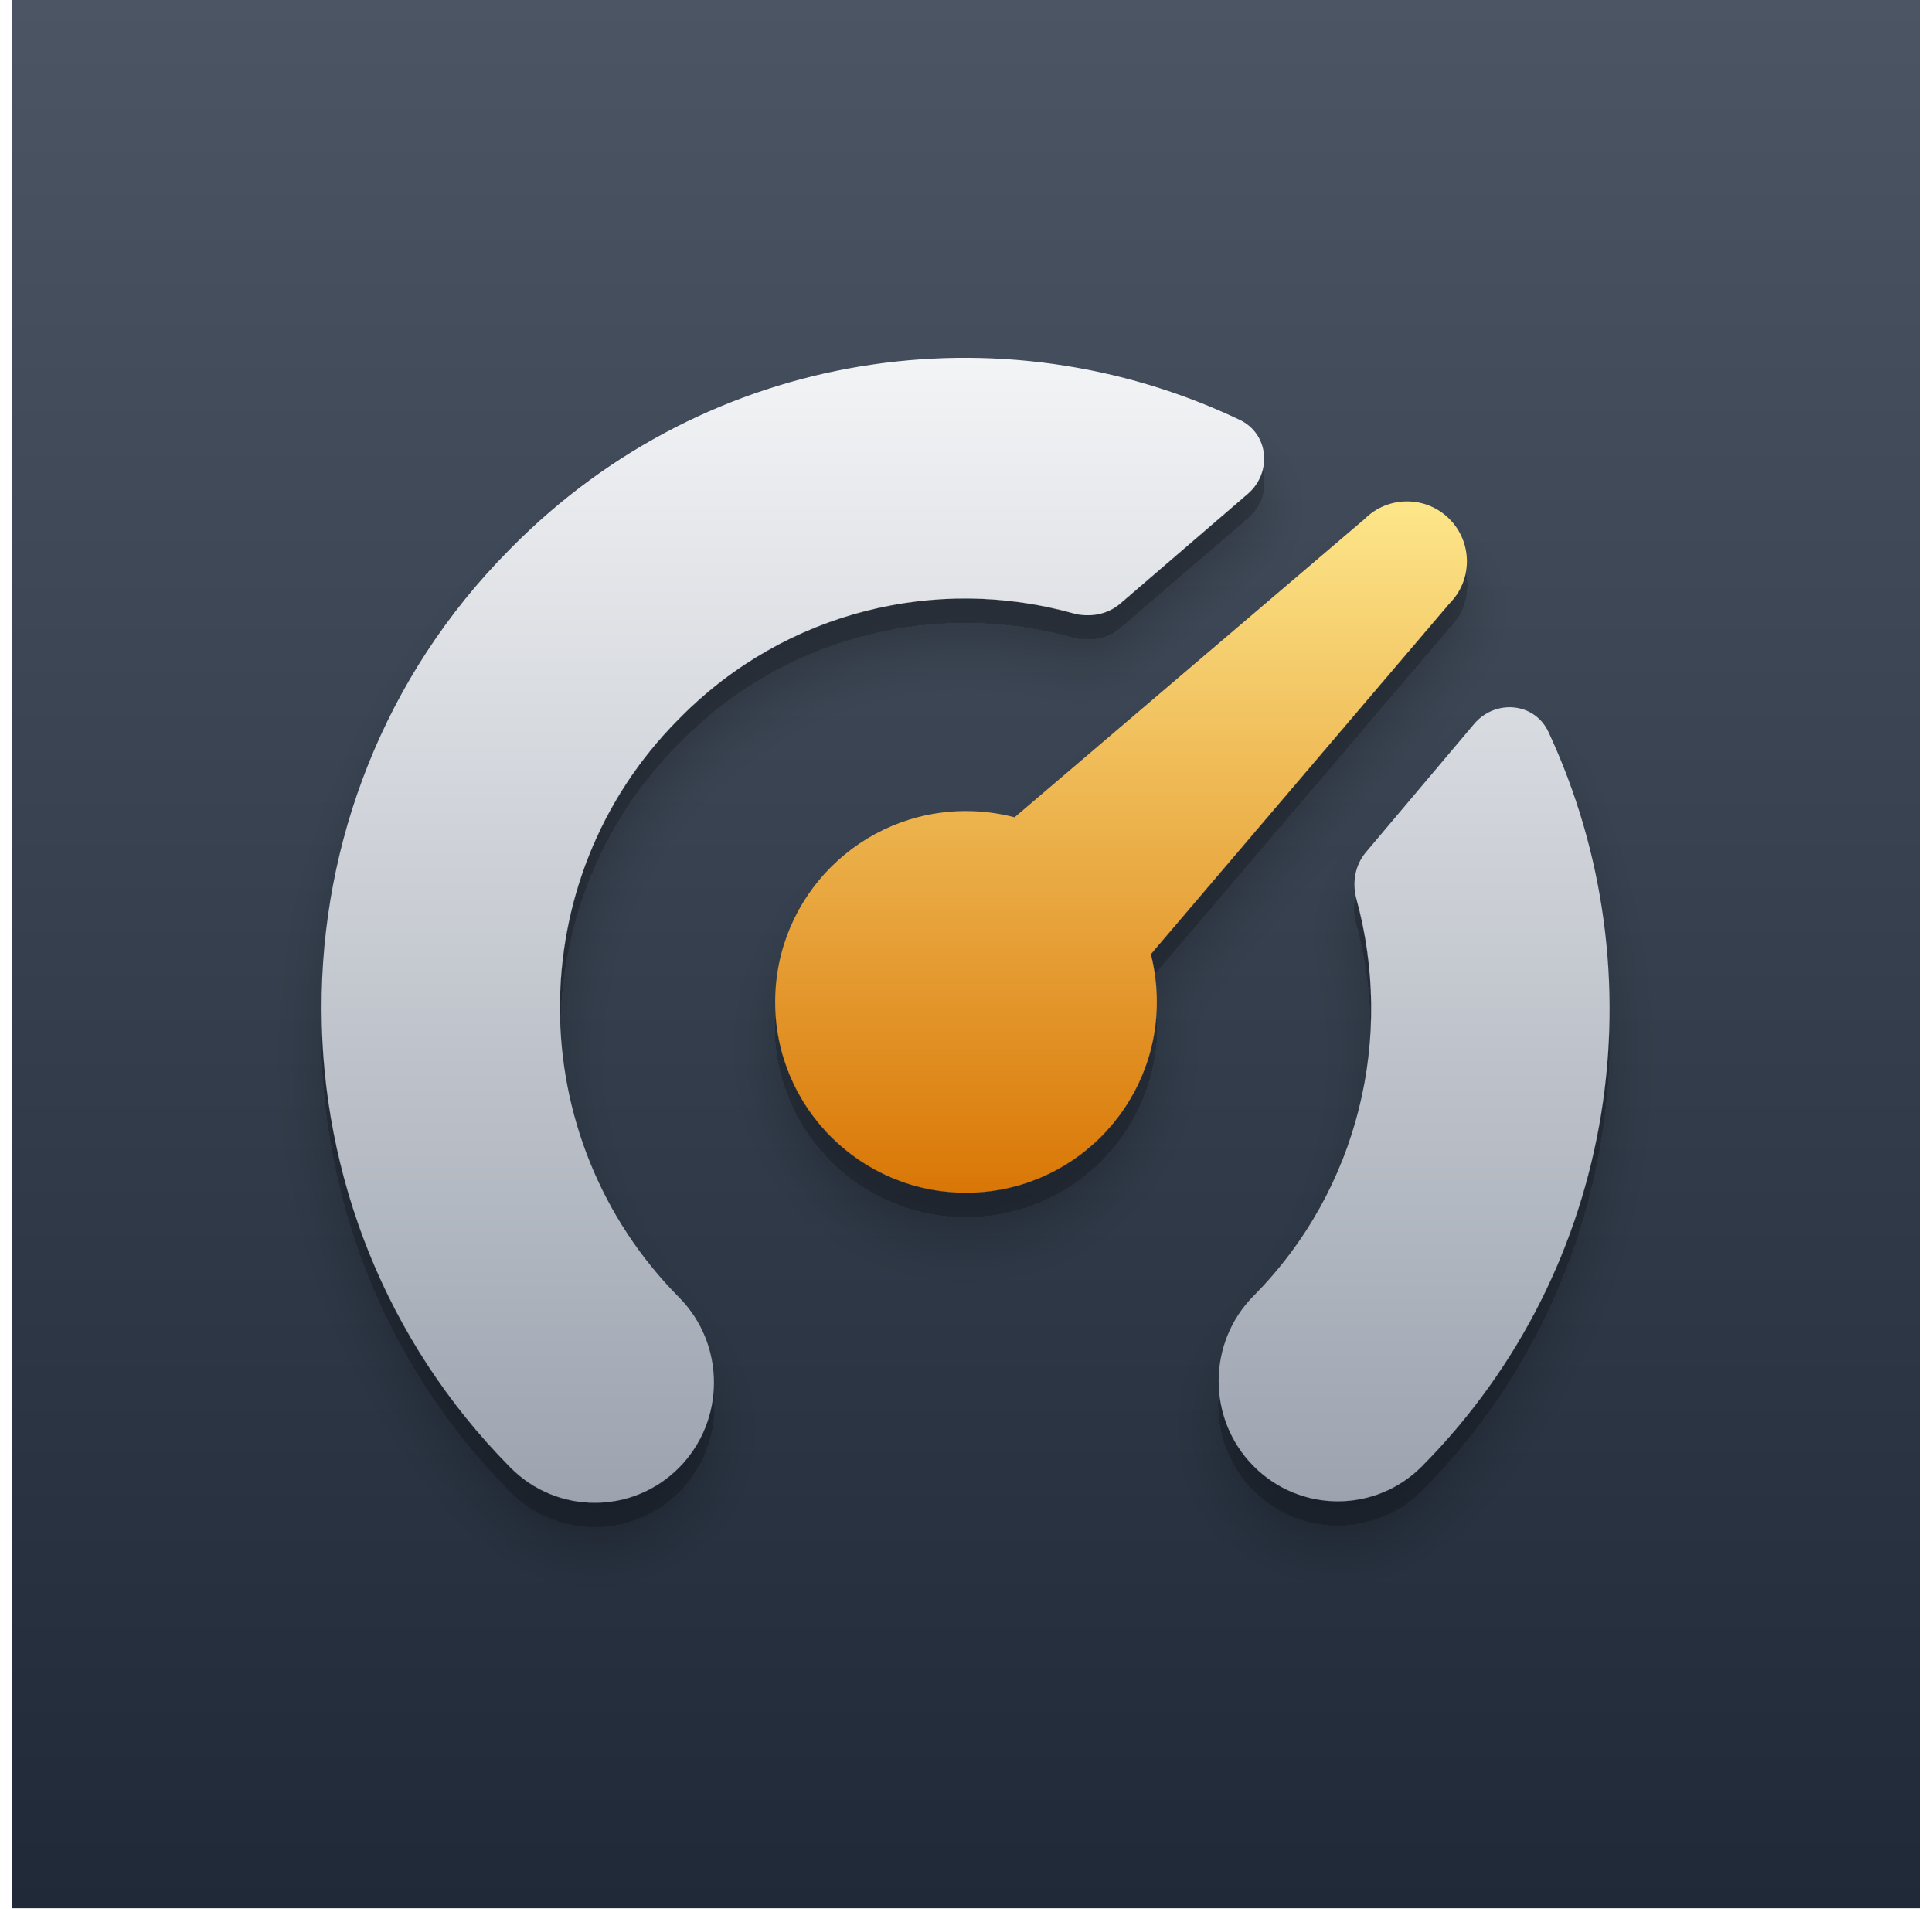
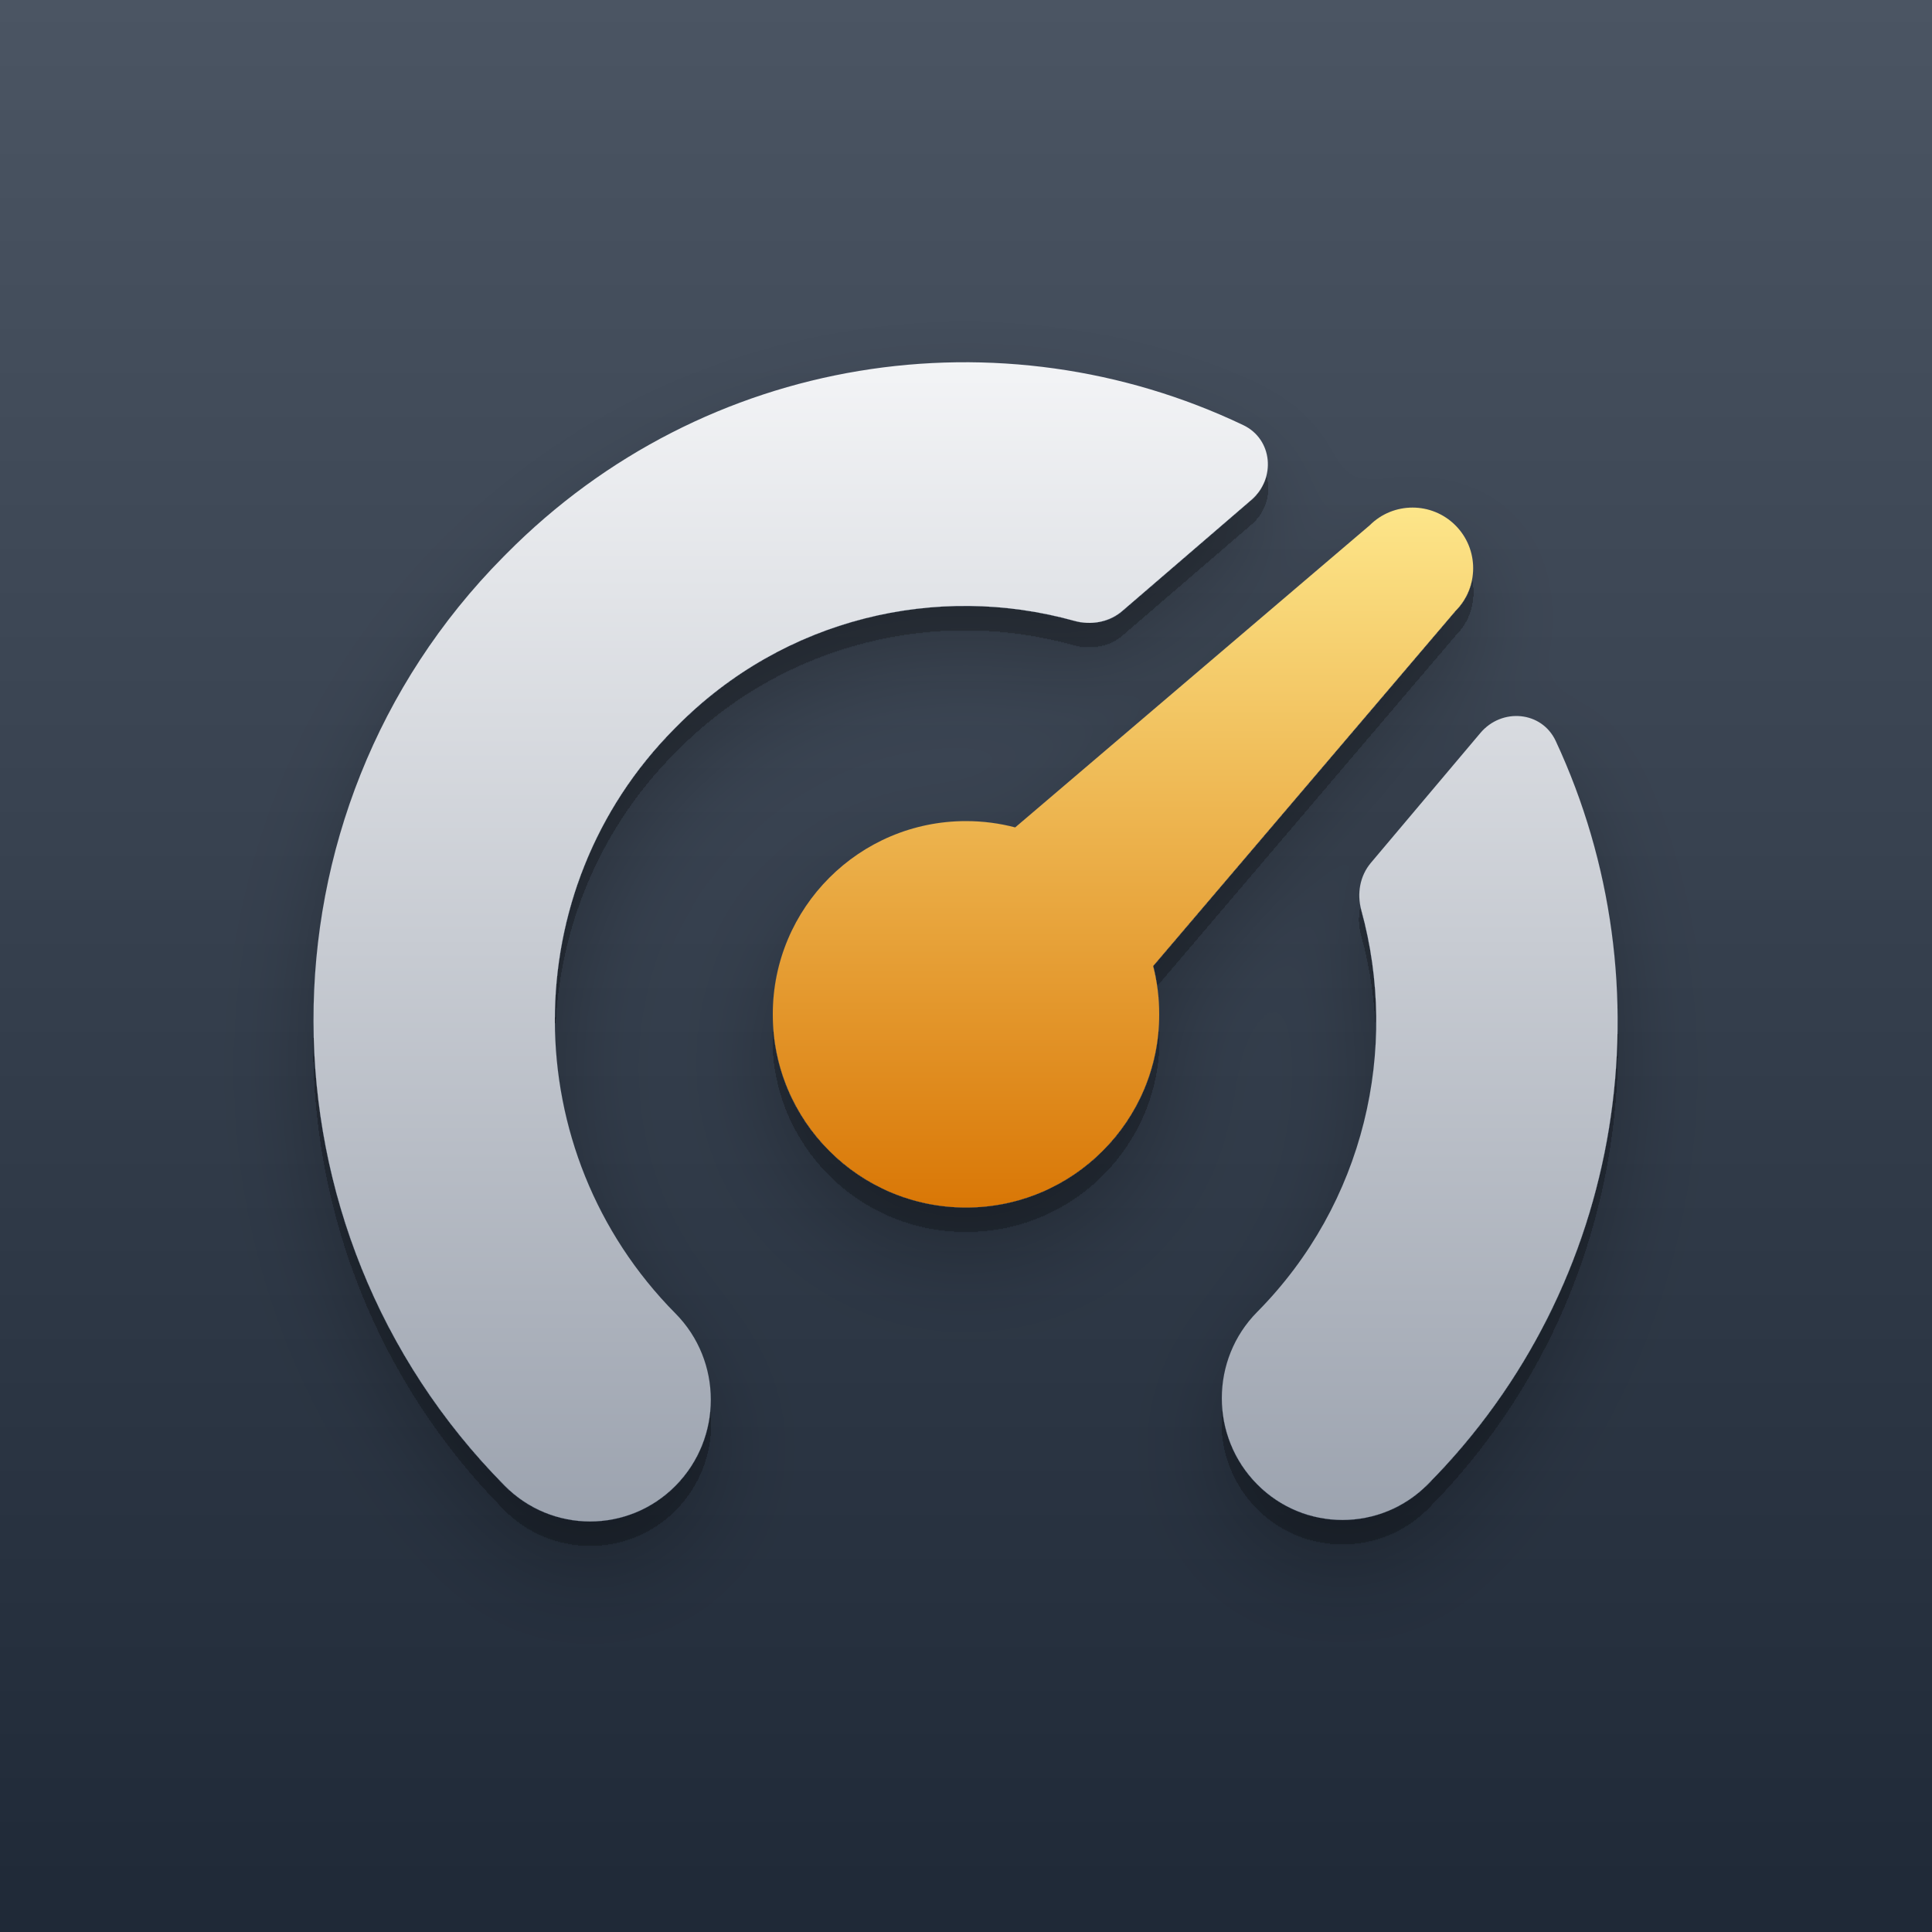
- <svg xmlns="http://www.w3.org/2000/svg" width="81" height="80" viewBox="0 0 81 80" fill="none">
-   <rect width="80" height="80" transform="translate(0.5)" fill="url(#paint0_linear_571_5881)" />
-   <g filter="url(#filter0_dd_571_5881)">
-     <path d="M57.265 35.728C56.81 36.268 56.682 37.005 56.869 37.685C58.449 43.434 57.006 49.834 52.557 54.326C50.605 56.296 50.605 59.49 52.557 61.46C54.508 63.43 57.672 63.43 59.623 61.46C67.864 53.139 69.614 40.763 64.919 30.684C64.34 29.44 62.685 29.301 61.8 30.351L57.265 35.728Z" fill="url(#paint1_linear_571_5881)" />
-     <path d="M46.969 25.3C46.426 25.767 45.676 25.899 44.985 25.707C39.298 24.124 32.973 25.584 28.531 30.069C28.51 30.09 28.489 30.111 28.468 30.131C28.448 30.152 28.427 30.173 28.407 30.194C21.82 36.844 21.821 47.676 28.469 54.388C30.42 56.358 30.42 59.552 28.469 61.523C26.518 63.492 23.354 63.492 21.403 61.523C10.879 50.898 10.825 33.677 21.341 23.06C21.362 23.039 21.383 23.018 21.404 22.997C21.424 22.976 21.444 22.955 21.465 22.935C29.715 14.605 41.99 12.844 51.978 17.602C53.204 18.186 53.341 19.818 52.312 20.703L46.969 25.3Z" fill="url(#paint2_linear_571_5881)" />
-     <path d="M48.248 40.001C48.413 40.64 48.5 41.31 48.5 42C48.5 46.418 44.918 50 40.5 50C36.082 50 32.5 46.418 32.5 42C32.5 37.582 36.082 34 40.5 34C41.204 34 41.886 34.091 42.537 34.262L57.215 21.753C58.195 20.773 59.785 20.773 60.765 21.753C61.745 22.733 61.745 24.321 60.765 25.301L48.248 40.001Z" fill="url(#paint3_linear_571_5881)" />
+ <svg xmlns="http://www.w3.org/2000/svg" width="80" height="80" viewBox="0 0 80 80" fill="none">
+   <rect width="80" height="80" fill="url(#paint0_linear_821_5512)" />
+   <g filter="url(#filter0_dd_821_5512)">
+     <path d="M56.766 35.728C56.31 36.268 56.182 37.005 56.369 37.685C57.949 43.434 56.506 49.834 52.057 54.326C50.106 56.296 50.106 59.49 52.057 61.46C54.008 63.43 57.172 63.43 59.123 61.46C67.364 53.139 69.114 40.763 64.42 30.684C63.84 29.44 62.185 29.301 61.3 30.351L56.766 35.728Z" fill="url(#paint1_linear_821_5512)" />
+     <path d="M46.47 25.3C45.926 25.767 45.176 25.899 44.485 25.707C38.798 24.124 32.473 25.584 28.031 30.069C28.01 30.09 27.989 30.111 27.968 30.131C27.948 30.152 27.928 30.173 27.907 30.194C21.32 36.844 21.321 47.676 27.969 54.388C29.92 56.358 29.92 59.552 27.969 61.523C26.018 63.492 22.854 63.492 20.903 61.523C10.379 50.898 10.325 33.677 20.841 23.06C20.862 23.039 20.883 23.018 20.904 22.997C20.924 22.976 20.945 22.955 20.965 22.935C29.215 14.605 41.49 12.844 51.478 17.602C52.704 18.186 52.841 19.818 51.812 20.703L46.47 25.3Z" fill="url(#paint2_linear_821_5512)" />
+     <path d="M47.748 40.001C47.913 40.64 48 41.31 48 42C48 46.418 44.418 50 40 50C35.582 50 32 46.418 32 42C32 37.582 35.582 34 40 34C40.704 34 41.386 34.091 42.037 34.262L56.715 21.753C57.695 20.773 59.285 20.773 60.265 21.753C61.245 22.733 61.245 24.321 60.265 25.301L47.748 40.001Z" fill="url(#paint3_linear_821_5512)" />
  </g>
  <defs>
-     <filter id="filter0_dd_571_5881" x="10.5" y="12" width="60" height="60" filterUnits="userSpaceOnUse" color-interpolation-filters="sRGB">
+     <filter id="filter0_dd_821_5512" x="8" y="10" width="64" height="64" filterUnits="userSpaceOnUse" color-interpolation-filters="sRGB">
      <feFlood flood-opacity="0" result="BackgroundImageFix" />
      <feColorMatrix in="SourceAlpha" type="matrix" values="0 0 0 0 0 0 0 0 0 0 0 0 0 0 0 0 0 0 127 0" result="hardAlpha" />
      <feOffset dy="1" />
      <feComposite in2="hardAlpha" operator="out" />
-       <feColorMatrix type="matrix" values="0 0 0 0 0 0 0 0 0 0 0 0 0 0 0 0 0 0 0.2 0" />
-       <feBlend mode="normal" in2="BackgroundImageFix" result="effect1_dropShadow_571_5881" />
+       <feColorMatrix type="matrix" values="0 0 0 0 0 0 0 0 0 0 0 0 0 0 0 0 0 0 0.25 0" />
+       <feBlend mode="normal" in2="BackgroundImageFix" result="effect1_dropShadow_821_5512" />
      <feColorMatrix in="SourceAlpha" type="matrix" values="0 0 0 0 0 0 0 0 0 0 0 0 0 0 0 0 0 0 127 0" result="hardAlpha" />
      <feOffset dy="2" />
-       <feGaussianBlur stdDeviation="1" />
+       <feGaussianBlur stdDeviation="2" />
      <feComposite in2="hardAlpha" operator="out" />
-       <feColorMatrix type="matrix" values="0 0 0 0 0 0 0 0 0 0 0 0 0 0 0 0 0 0 0.2 0" />
-       <feBlend mode="normal" in2="effect1_dropShadow_571_5881" result="effect2_dropShadow_571_5881" />
-       <feBlend mode="normal" in="SourceGraphic" in2="effect2_dropShadow_571_5881" result="shape" />
+       <feColorMatrix type="matrix" values="0 0 0 0 0 0 0 0 0 0 0 0 0 0 0 0 0 0 0.25 0" />
+       <feBlend mode="normal" in2="effect1_dropShadow_821_5512" result="effect2_dropShadow_821_5512" />
+       <feBlend mode="normal" in="SourceGraphic" in2="effect2_dropShadow_821_5512" result="shape" />
    </filter>
-     <linearGradient id="paint0_linear_571_5881" x1="40" y1="0" x2="40" y2="80" gradientUnits="userSpaceOnUse">
+     <linearGradient id="paint0_linear_821_5512" x1="40" y1="0" x2="40" y2="80" gradientUnits="userSpaceOnUse">
      <stop stop-color="#4B5563" />
      <stop offset="1" stop-color="#1F2937" />
    </linearGradient>
-     <linearGradient id="paint1_linear_571_5881" x1="40.482" y1="15" x2="40.482" y2="63" gradientUnits="userSpaceOnUse">
+     <linearGradient id="paint1_linear_821_5512" x1="39.982" y1="15" x2="39.982" y2="63" gradientUnits="userSpaceOnUse">
      <stop stop-color="#F3F4F6" />
      <stop offset="1" stop-color="#9CA3AF" />
    </linearGradient>
-     <linearGradient id="paint2_linear_571_5881" x1="40.482" y1="15" x2="40.482" y2="63" gradientUnits="userSpaceOnUse">
+     <linearGradient id="paint2_linear_821_5512" x1="39.982" y1="15" x2="39.982" y2="63" gradientUnits="userSpaceOnUse">
      <stop stop-color="#F3F4F6" />
      <stop offset="1" stop-color="#9CA3AF" />
    </linearGradient>
-     <linearGradient id="paint3_linear_571_5881" x1="47" y1="21.018" x2="47" y2="50" gradientUnits="userSpaceOnUse">
+     <linearGradient id="paint3_linear_821_5512" x1="46.5" y1="21.018" x2="46.5" y2="50" gradientUnits="userSpaceOnUse">
      <stop stop-color="#FDE68A" />
      <stop offset="1" stop-color="#D97706" />
    </linearGradient>
  </defs>
</svg>
